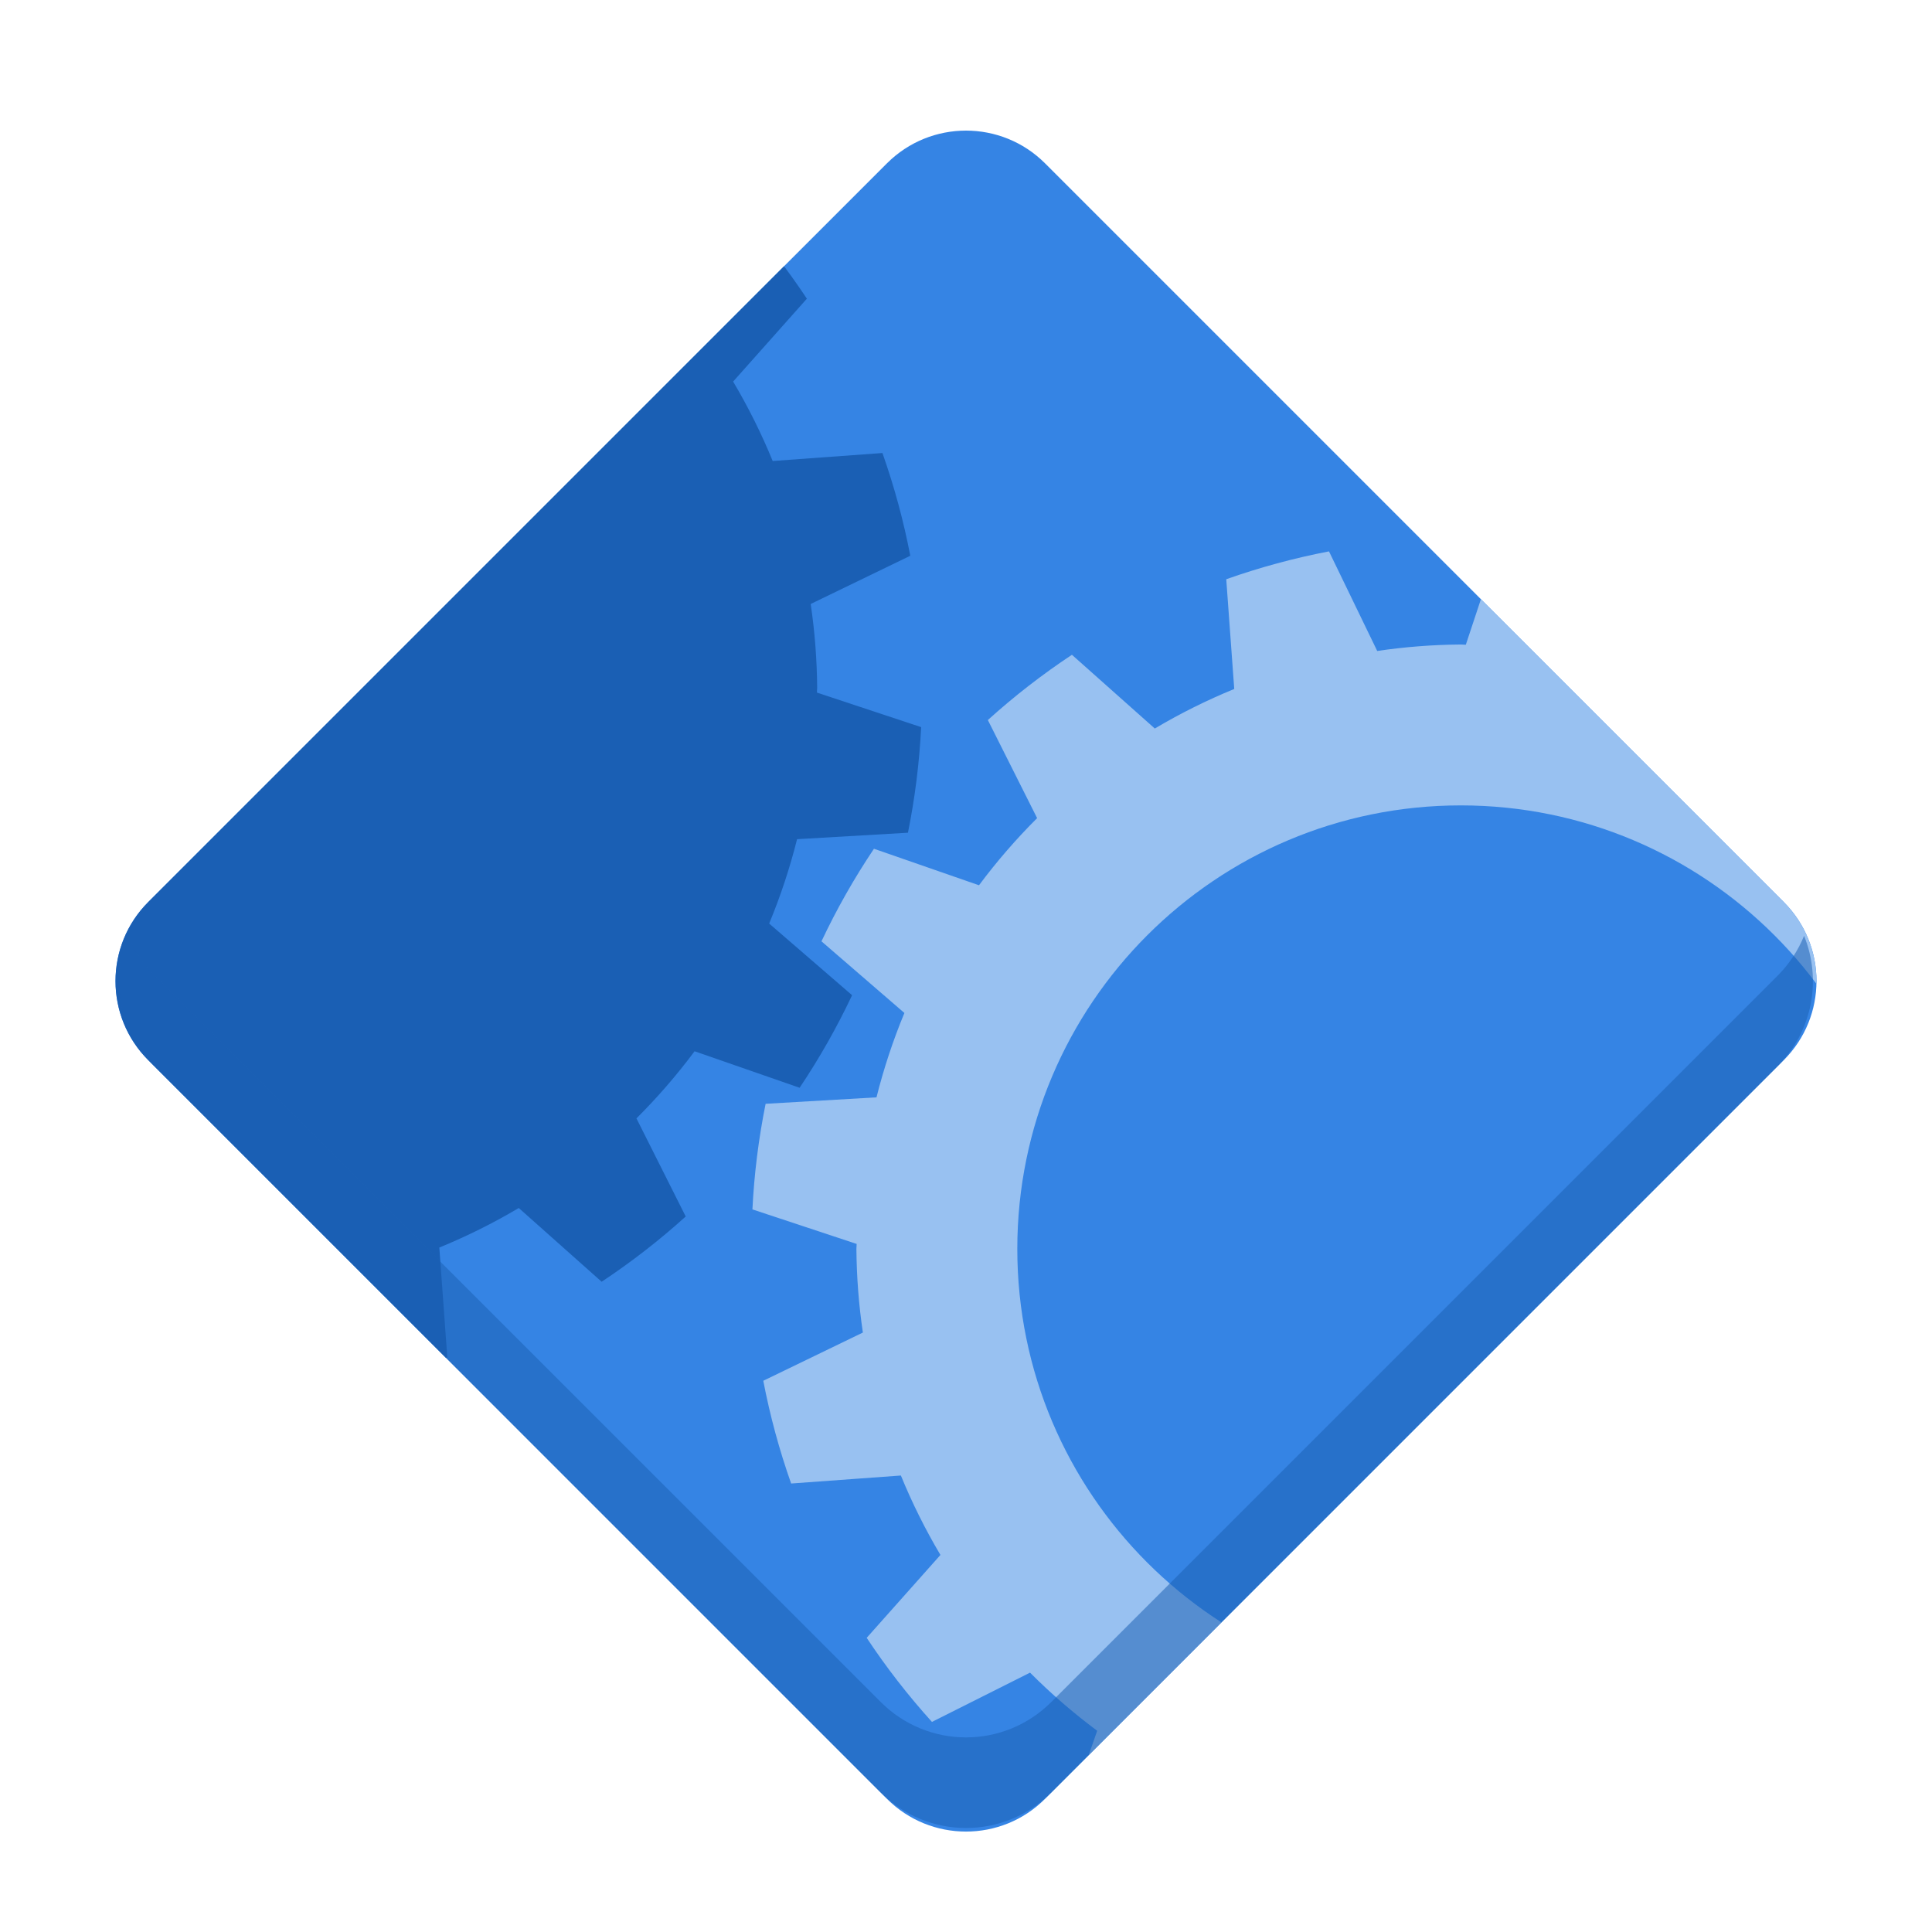
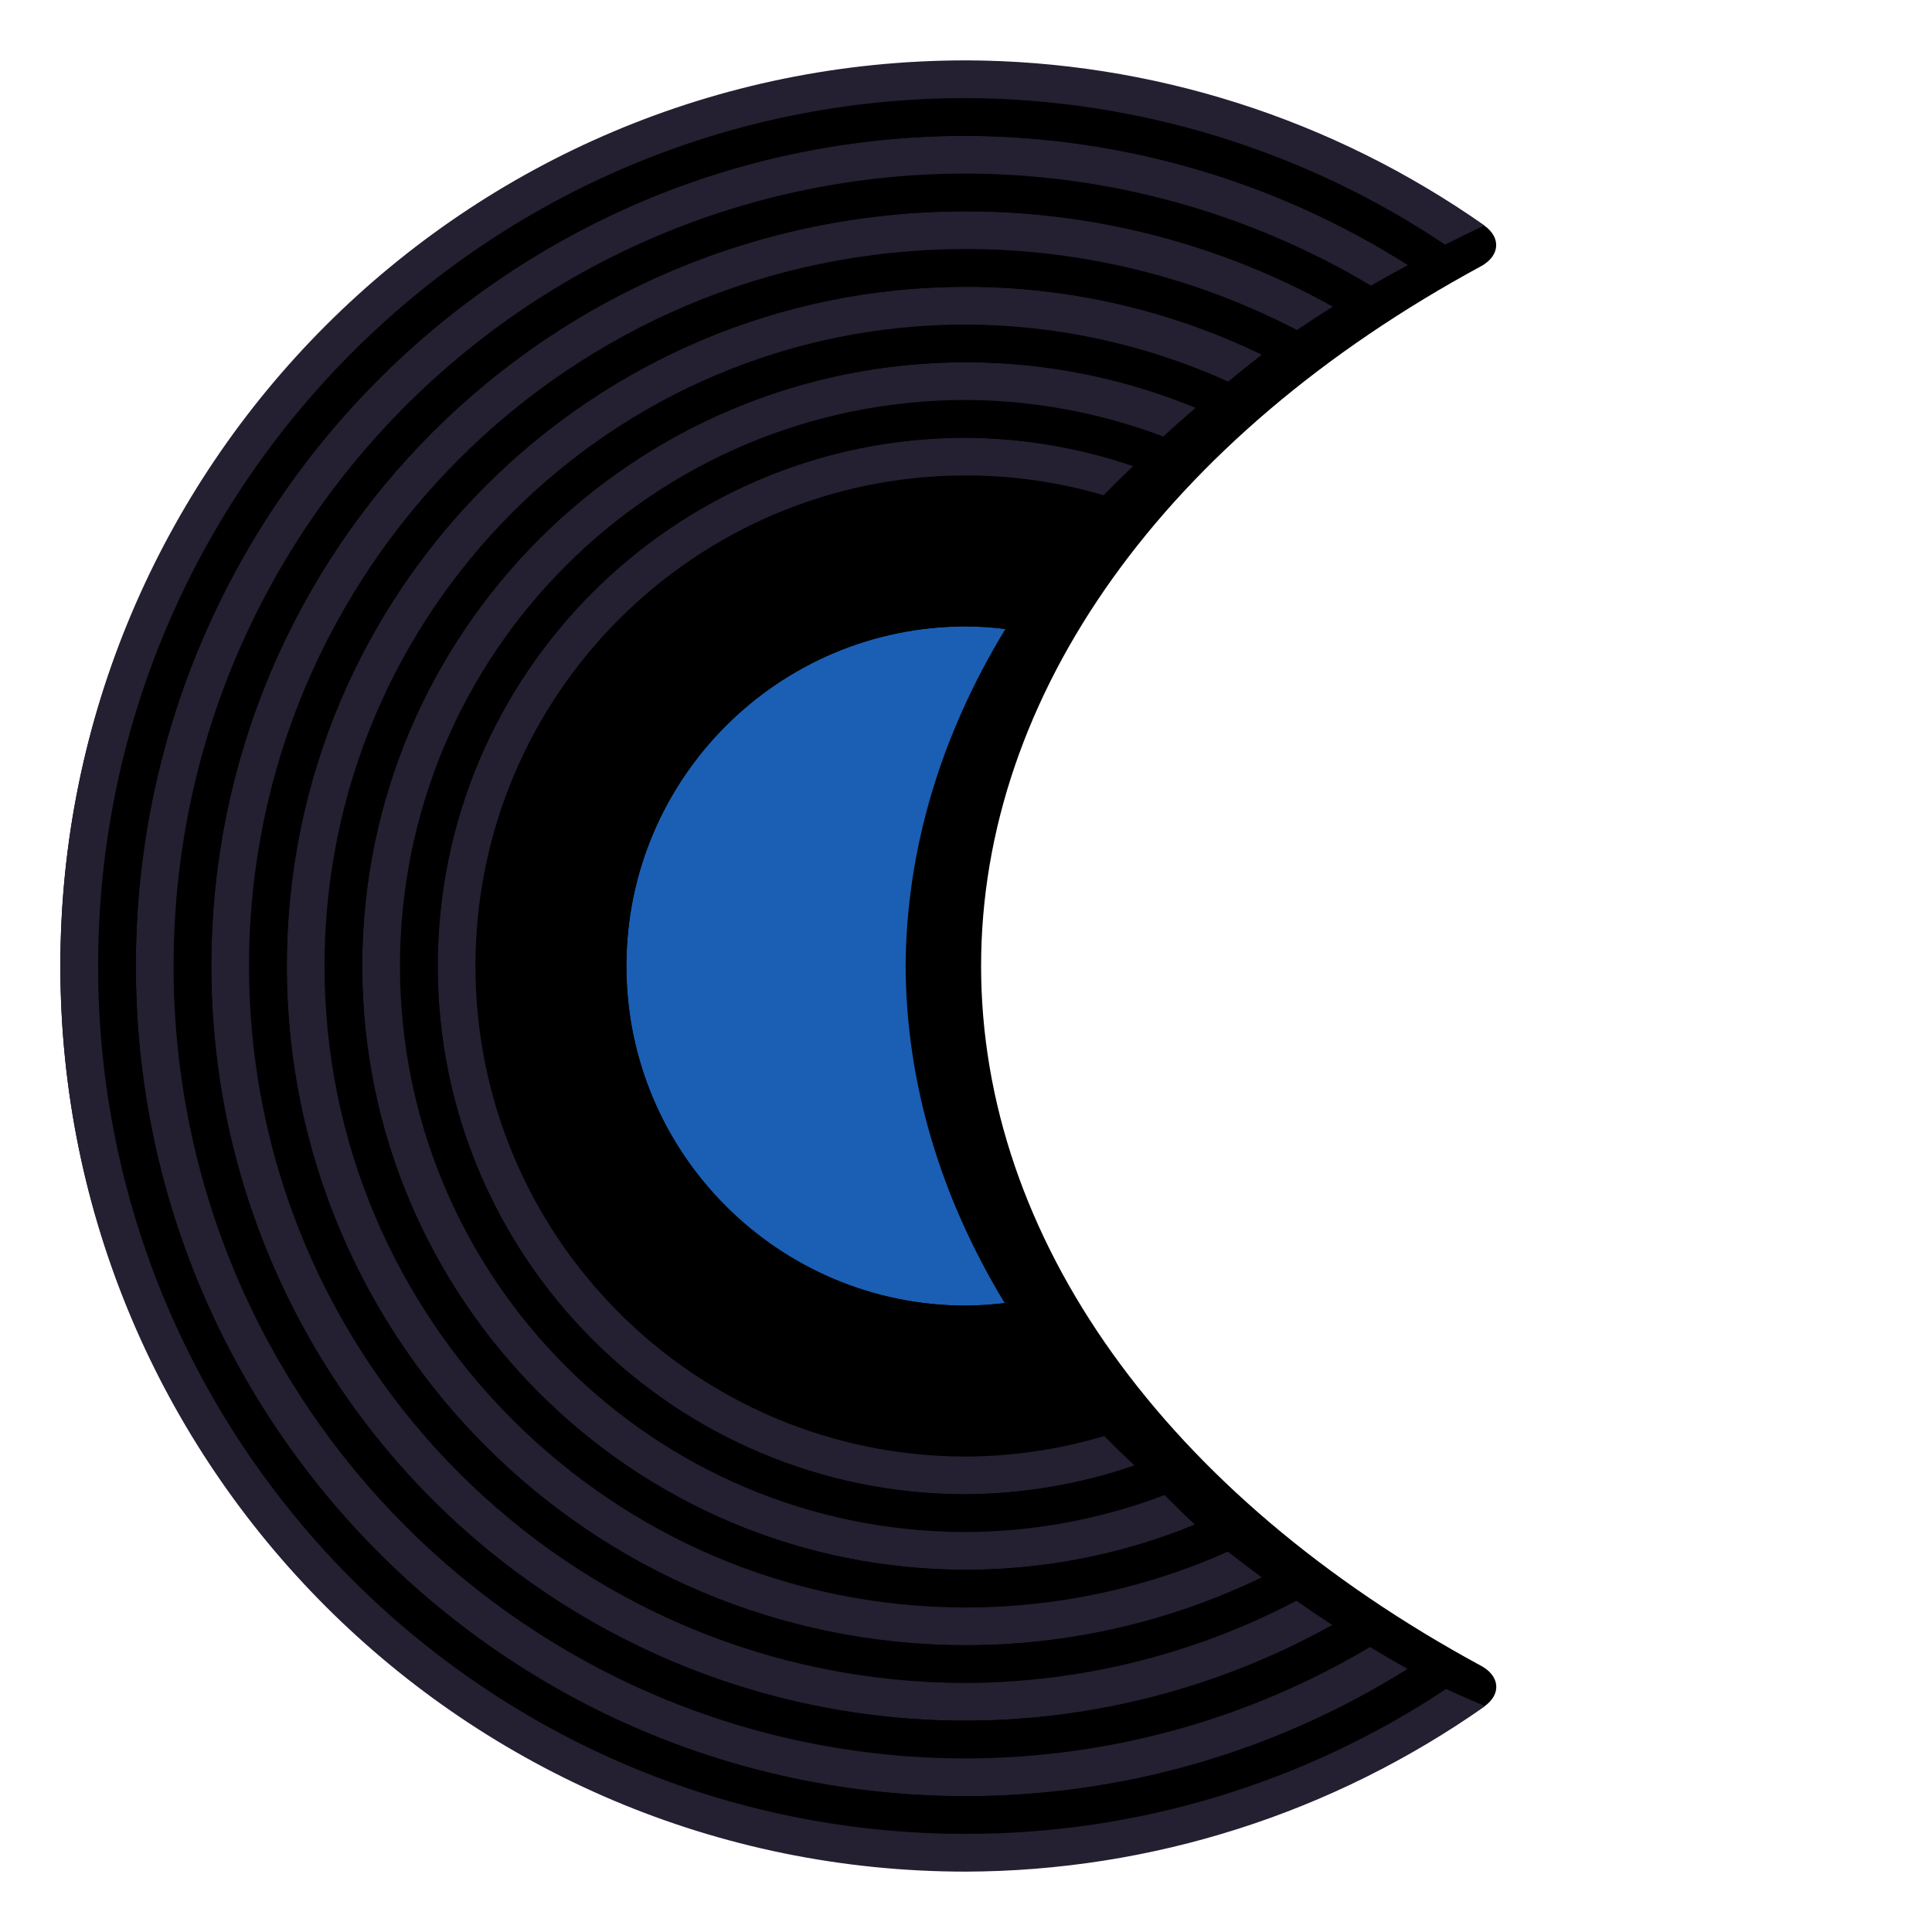
- <svg xmlns="http://www.w3.org/2000/svg" width="33.75mm" height="33.75mm" viewBox="0 0 33.75 33.75" version="1.1" id="svg974">
-   <defs id="defs968">
-     <clipPath clipPathUnits="userSpaceOnUse" id="clipPath18689">
-       <rect clip-path="none" transform="rotate(45)" ry="32" rx="32" y="123.999" x="486.037" height="362.943" width="362.943" id="rect18691" style="display:inline;opacity:1;vector-effect:none;fill:#4a86cf;fill-opacity:1;stroke:none;stroke-width:26.067;stroke-linecap:butt;stroke-linejoin:miter;stroke-miterlimit:4;stroke-dasharray:none;stroke-dashoffset:0;stroke-opacity:1;marker:none;marker-start:none;marker-mid:none;marker-end:none;paint-order:normal;enable-background:new" />
-     </clipPath>
-     <clipPath clipPathUnits="userSpaceOnUse" id="clipPath18689-3">
-       <rect clip-path="none" transform="rotate(45)" ry="32" rx="32" y="123.999" x="486.037" height="362.943" width="362.943" id="rect18691-6" style="display:inline;opacity:1;vector-effect:none;fill:#4a86cf;fill-opacity:1;stroke:none;stroke-width:26.067;stroke-linecap:butt;stroke-linejoin:miter;stroke-miterlimit:4;stroke-dasharray:none;stroke-dashoffset:0;stroke-opacity:1;marker:none;marker-start:none;marker-mid:none;marker-end:none;paint-order:normal;enable-background:new" />
-     </clipPath>
-   </defs>
-   <g id="layer1" transform="translate(-61.81982,-103.944)">
-     <g transform="matrix(0.2636723,0,0,0.2636723,61.81982,-529.397)" style="display:inline;stroke-width:0.25;enable-background:new" id="g1836">
-       <g transform="matrix(0.25,0,0,0.25,0,2295)" id="g18818" style="stroke-width:0.25">
-         <g style="stroke-width:0.27" transform="matrix(0.9260519,0,0,0.9260519,18.93073,50.87633)" id="g18590">
-           <g style="stroke-width:0.27" id="g18681" clip-path="url(#clipPath18689-3)">
-             <rect style="opacity:1;vector-effect:none;fill:#3584e4;fill-opacity:1;stroke:none;stroke-width:8.221;stroke-linecap:butt;stroke-linejoin:miter;stroke-miterlimit:4;stroke-dasharray:none;stroke-dashoffset:0;stroke-opacity:1;marker:none;marker-start:none;marker-mid:none;marker-end:none;paint-order:normal" id="rect18571" width="424" height="424" x="458.337" y="90.642" rx="10.092" ry="10.092" transform="matrix(0.6052817,0.6052817,-0.6052817,0.6052817,33.44063,99.07363)" clip-path="none" />
-             <circle style="opacity:1;vector-effect:none;fill:#f66151;fill-opacity:1;stroke:none;stroke-width:7.037;stroke-linecap:butt;stroke-linejoin:miter;stroke-miterlimit:4;stroke-dasharray:none;stroke-dashoffset:0;stroke-opacity:1;marker:none;marker-start:none;marker-mid:none;marker-end:none;paint-order:normal" id="path18706" cx="0" cy="0" r="0" transform="translate(0,-212)" />
-             <circle style="opacity:1;vector-effect:none;fill:#f66151;fill-opacity:1;stroke:none;stroke-width:7.037;stroke-linecap:butt;stroke-linejoin:miter;stroke-miterlimit:4;stroke-dasharray:none;stroke-dashoffset:0;stroke-opacity:1;marker:none;marker-start:none;marker-mid:none;marker-end:none;paint-order:normal" id="path18708" cx="0" cy="0" r="0" transform="translate(0,-212)" />
-             <path style="display:inline;opacity:1;vector-effect:none;fill:#98c1f1;fill-opacity:1;stroke:none;stroke-width:7.037;stroke-linecap:butt;stroke-linejoin:miter;stroke-miterlimit:4;stroke-dasharray:none;stroke-dashoffset:0;stroke-opacity:1;marker:none;marker-start:none;marker-mid:none;marker-end:none;paint-order:normal;enable-background:new" d="m 408.92,561.918 -9.886,29.829 a 172.971,172.971 0 0 0 -1.427,-0.071 172.971,172.971 0 0 0 -23.929,1.852 l -13.801,-28.501 a 203.293,203.293 0 0 0 -29.401,7.972 l 2.286,31.405 a 172.971,172.971 0 0 0 -22.732,11.319 l -23.718,-21.103 a 203.293,203.293 0 0 0 -24.059,18.674 l 14.099,28.073 a 172.971,172.971 0 0 0 -16.636,19.211 l -30.058,-10.448 a 203.293,203.293 0 0 0 -15.017,26.488 l 23.73,20.507 a 172.971,172.971 0 0 0 -7.985,24.143 l -31.73,1.849 a 203.293,203.293 0 0 0 -3.778,30.217 l 29.829,9.886 a 172.971,172.971 0 0 0 -0.071,1.427 172.971,172.971 0 0 0 1.852,23.929 l -28.501,13.801 a 203.293,203.293 0 0 0 7.972,29.401 l 31.405,-2.286 a 172.971,172.971 0 0 0 11.319,22.732 l -21.103,23.718 a 203.293,203.293 0 0 0 18.674,24.059 l 28.073,-14.099 a 172.971,172.971 0 0 0 19.211,16.636 l -10.448,30.058 a 203.293,203.293 0 0 0 26.488,15.017 l 20.507,-23.73 a 172.971,172.971 0 0 0 24.143,7.985 l 1.849,31.73 a 203.293,203.293 0 0 0 30.217,3.778 l 9.886,-29.829 a 172.971,172.971 0 0 0 1.427,0.071 172.971,172.971 0 0 0 23.929,-1.852 l 13.801,28.501 a 203.293,203.293 0 0 0 29.401,-7.972 l -2.286,-31.405 a 172.971,172.971 0 0 0 22.732,-11.319 l 23.718,21.103 A 203.293,203.293 0 0 0 532.96,916 l -14.099,-28.073 a 172.971,172.971 0 0 0 16.636,-19.211 l 30.058,10.448 a 203.293,203.293 0 0 0 15.017,-26.488 l -23.73,-20.507 a 172.971,172.971 0 0 0 7.985,-24.143 l 31.73,-1.849 a 203.293,203.293 0 0 0 3.778,-30.217 l -29.829,-9.886 a 172.971,172.971 0 0 0 0.071,-1.427 172.971,172.971 0 0 0 -1.852,-23.929 l 28.501,-13.801 a 203.293,203.293 0 0 0 -7.972,-29.401 l -31.405,2.286 a 172.971,172.971 0 0 0 -11.319,-22.732 l 21.103,-23.718 a 203.293,203.293 0 0 0 -18.674,-24.059 l -28.073,14.099 a 172.971,172.971 0 0 0 -19.211,-16.636 l 10.448,-30.058 A 203.293,203.293 0 0 0 485.636,581.681 l -20.507,23.73 a 172.971,172.971 0 0 0 -24.143,-7.985 l -1.849,-31.73 a 203.293,203.293 0 0 0 -30.217,-3.778 z M 397.607,637.722 A 126.926,126.926 0 0 1 524.532,764.647 126.926,126.926 0 0 1 397.607,891.572 126.926,126.926 0 0 1 270.682,764.647 126.926,126.926 0 0 1 397.607,637.722 Z" id="path18717-4" />
-             <path id="path18758" d="m 51.748,401.284 -9.886,29.829 c -0.476,-0.026 -0.951,-0.05 -1.427,-0.071 -8.01,0.062 -16.005,0.681 -23.929,1.852 L 2.706,404.392 c -9.986,1.918 -19.814,4.583 -29.401,7.972 l 2.286,31.405 c -7.844,3.211 -15.442,6.994 -22.732,11.319 l -23.718,-21.103 c -8.475,5.614 -16.518,11.857 -24.059,18.674 l 14.099,28.073 c -6.009,5.987 -11.569,12.408 -16.636,19.211 l -30.058,-10.448 c -5.661,8.442 -10.68,17.296 -15.017,26.488 l 23.73,20.507 c -3.25,7.841 -5.919,15.91 -7.985,24.143 l -31.73,1.849 c -2.013,9.964 -3.276,20.064 -3.778,30.217 l 29.829,9.886 c -0.026,0.476 -0.05,0.951 -0.071,1.427 0.062,8.01 0.681,16.005 1.852,23.929 l -28.501,13.801 c 1.918,9.986 4.583,19.814 7.972,29.401 l 31.405,-2.286 c 3.211,7.844 6.994,15.442 11.319,22.732 l -21.103,23.718 c 5.614,8.475 11.857,16.518 18.674,24.059 l 28.073,-14.099 c 5.987,6.009 12.408,11.569 19.211,16.636 l -10.448,30.058 c 8.442,5.661 17.296,10.68 26.488,15.017 l 20.507,-23.73 c 7.841,3.25 15.91,5.919 24.143,7.985 l 1.849,31.73 c 9.964,2.013 20.064,3.276 30.217,3.778 l 9.886,-29.829 c 0.476,0.026 0.951,0.05 1.427,0.071 8.01,-0.062 16.005,-0.681 23.929,-1.852 l 13.801,28.501 c 9.986,-1.918 19.814,-4.583 29.401,-7.972 l -2.286,-31.405 c 7.844,-3.211 15.442,-6.994 22.732,-11.319 l 23.718,21.103 c 8.475,-5.614 16.518,-11.857 24.059,-18.674 l -14.099,-28.073 c 6.009,-5.987 11.569,-12.408 16.636,-19.211 l 30.058,10.448 c 5.661,-8.442 10.68,-17.296 15.017,-26.488 l -23.73,-20.507 c 3.25,-7.841 5.919,-15.91 7.985,-24.143 l 31.73,-1.849 c 2.013,-9.964 3.276,-20.064 3.778,-30.217 l -29.829,-9.886 c 0.026,-0.476 0.05,-0.951 0.071,-1.427 -0.062,-8.01 -0.681,-16.005 -1.852,-23.929 l 28.501,-13.801 c -1.918,-9.986 -4.583,-19.814 -7.972,-29.401 l -31.405,2.286 c -3.211,-7.844 -6.994,-15.442 -11.319,-22.732 l 21.103,-23.718 c -5.614,-8.475 -11.857,-16.518 -18.674,-24.059 l -28.073,14.099 c -5.987,-6.009 -12.408,-11.569 -19.211,-16.636 l 10.448,-30.058 c -8.442,-5.661 -17.296,-10.68 -26.488,-15.017 l -20.507,23.73 c -7.841,-3.25 -15.91,-5.919 -24.143,-7.985 l -1.849,-31.73 c -9.964,-2.013 -20.064,-3.276 -30.217,-3.778 z" style="display:inline;opacity:1;vector-effect:none;fill:#1a5fb4;fill-opacity:1;stroke:none;stroke-width:7.037;stroke-linecap:butt;stroke-linejoin:miter;stroke-miterlimit:4;stroke-dasharray:none;stroke-dashoffset:0;stroke-opacity:1;marker:none;marker-start:none;marker-mid:none;marker-end:none;paint-order:normal;enable-background:new" />
-           </g>
-         </g>
-         <path style="display:inline;opacity:0.534;vector-effect:none;fill:#1a5fb4;fill-opacity:1;stroke:none;stroke-width:1.629;stroke-linecap:butt;stroke-linejoin:miter;stroke-miterlimit:4;stroke-dasharray:none;stroke-dashoffset:0;stroke-opacity:1;marker:none;marker-start:none;marker-mid:none;marker-end:none;paint-order:normal;enable-background:new" clip-path="none" d="m 8.477,2676 c -1.171,2.887 -0.583,6.308 1.766,8.656 l 48.102,48.102 c 3.134,3.134 8.179,3.134 11.312,0 l 48.102,-48.102 c 2.348,-2.348 2.937,-5.77 1.766,-8.656 -0.392,0.966 -0.98,1.871 -1.766,2.656 l -48.102,48.102 c -3.134,3.134 -8.179,3.134 -11.312,0 L 10.242,2678.656 C 9.457,2677.871 8.868,2676.965 8.477,2676 Z" transform="matrix(4,0,0,4,0,-10028)" id="rect18571-6" />
-       </g>
-       <rect y="2402" x="-1.5000001e-06" height="128" width="128" id="rect9125-7-2" style="display:inline;opacity:1;vector-effect:none;fill:none;fill-opacity:1;stroke:none;stroke-width:1.25;stroke-linecap:butt;stroke-linejoin:miter;stroke-miterlimit:4;stroke-dasharray:none;stroke-dashoffset:0;stroke-opacity:1;marker:none;marker-start:none;marker-mid:none;marker-end:none;paint-order:normal;enable-background:new" />
-     </g>
-   </g>
+ <svg xmlns="http://www.w3.org/2000/svg" height="128px" viewBox="0 0 128 128" width="128px">
+   <path d="m 64 4.176 c -33.137 0 -60 26.785 -60 59.824 s 26.863 59.824 60 59.824 c 12.297 0 24.273 -3.766 34.324 -10.758 c 1.164 -0.809 1.051 -2.023 -0.195 -2.699 c -20.926 -11.34 -33.129 -28.355 -33.129 -46.367 c 0 -18.008 12.199 -35.023 33.117 -46.359 c 1.25 -0.68 1.367 -1.902 0.195 -2.715 c -10.047 -6.988 -22.02 -10.75 -34.312 -10.75 z m 0 0" />
+   <path d="m 66.562 86.332 c -4.305 -7.098 -6.531 -14.676 -6.562 -22.332 c 0.047 -7.656 2.289 -15.234 6.609 -22.328 c -0.863 -0.109 -1.738 -0.164 -2.609 -0.172 c -12.426 0 -22.5 10.074 -22.5 22.5 s 10.074 22.5 22.5 22.5 c 0.855 -0.008 1.711 -0.062 2.562 -0.168 z m 0 0" fill="#1a5fb4" />
+   <path d="m 73.16 95.141 c -2.559 -2.812 -4.766 -5.758 -6.598 -8.809 c -0.852 0.105 -1.707 0.16 -2.562 0.168 c -12.426 0 -22.5 -10.074 -22.5 -22.5 s 10.074 -22.5 22.5 -22.5 c 0.871 0.008 1.746 0.062 2.609 0.172 c 1.801 -3.07 3.98 -6.035 6.508 -8.867 c -2.961 -0.863 -6.031 -1.305 -9.117 -1.305 c -17.949 0 -32.5 14.551 -32.5 32.5 s 14.551 32.5 32.5 32.5 c 3.102 -0.016 6.188 -0.473 9.16 -1.363 z m 0 0" />
+   <path d="m 75.16 97.094 c -0.688 -0.645 -1.352 -1.293 -2 -1.953 c -2.973 0.887 -6.059 1.344 -9.16 1.359 c -17.949 0 -32.5 -14.551 -32.5 -32.5 s 14.551 -32.5 32.5 -32.5 c 3.086 0 6.156 0.441 9.117 1.309 c 0.637 -0.652 1.289 -1.297 1.961 -1.93 c -3.566 -1.219 -7.309 -1.852 -11.078 -1.879 c -19.328 0 -35 15.672 -35 35 s 15.672 35 35 35 c 3.801 -0.027 7.566 -0.668 11.16 -1.906 z m 0 0" fill="#241f31" />
+   <path d="m 77.156 99.051 c -0.684 -0.645 -1.348 -1.297 -1.996 -1.957 c -3.594 1.238 -7.359 1.879 -11.16 1.906 c -19.328 0 -35 -15.672 -35 -35 s 15.672 -35 35 -35 c 3.77 0.027 7.512 0.66 11.078 1.879 c 0.645 -0.66 1.309 -1.316 1.988 -1.957 c -4.176 -1.582 -8.602 -2.398 -13.066 -2.422 c -20.711 0 -37.5 16.789 -37.5 37.5 s 16.789 37.5 37.5 37.5 c 4.496 -0.02 8.953 -0.852 13.156 -2.449 z m 0 0" />
+   <path d="m 79.164 101.012 c -0.688 -0.645 -1.355 -1.301 -2.008 -1.961 c -4.203 1.598 -8.66 2.43 -13.156 2.449 c -20.711 0 -37.5 -16.789 -37.5 -37.5 s 16.789 -37.5 37.5 -37.5 c 4.465 0.023 8.891 0.84 13.066 2.422 c 0.699 -0.645 1.418 -1.281 2.152 -1.906 c -4.824 -1.988 -9.996 -3.012 -15.219 -3.016 c -22.09 0 -40 17.91 -40 40 s 17.91 40 40 40 c 5.203 0 10.352 -1.016 15.164 -2.988 z m 0 0" fill="#241f31" />
+   <path d="m 81.348 102.801 c -0.746 -0.586 -1.473 -1.184 -2.184 -1.789 c -4.812 1.973 -9.961 2.988 -15.164 2.988 c -22.09 0 -40 -17.91 -40 -40 s 17.91 -40 40 -40 c 5.223 0.004 10.395 1.027 15.219 3.016 c 0.703 -0.586 1.422 -1.164 2.156 -1.73 c -5.457 -2.473 -11.379 -3.762 -17.375 -3.785 c -23.473 0 -42.5 19.027 -42.5 42.5 s 19.027 42.5 42.5 42.5 c 5.977 0 11.891 -1.262 17.348 -3.699 z m 0 0" />
+   <path d="m 83.602 104.508 c -0.766 -0.562 -1.52 -1.129 -2.254 -1.707 c -5.457 2.438 -11.371 3.699 -17.348 3.699 c -23.473 0 -42.5 -19.027 -42.5 -42.5 s 19.027 -42.5 42.5 -42.5 c 5.996 0.023 11.918 1.312 17.375 3.785 c 0.727 -0.609 1.469 -1.203 2.227 -1.789 c -6.109 -2.961 -12.812 -4.496 -19.602 -4.496 c -24.852 0 -45 20.148 -45 45 s 20.148 45 45 45 c 6.789 0 13.492 -1.535 19.602 -4.492 z m 0 0" fill="#241f31" />
+   <path d="m 85.891 106.055 c -0.777 -0.508 -1.539 -1.023 -2.289 -1.547 c -6.109 2.957 -12.812 4.492 -19.602 4.492 c -24.852 0 -45 -20.148 -45 -45 s 20.148 -45 45 -45 c 6.789 0 13.492 1.535 19.602 4.496 c 0.762 -0.555 1.535 -1.098 2.324 -1.633 c -6.77 -3.523 -14.293 -5.363 -21.926 -5.363 c -26.234 0 -47.5 21.266 -47.5 47.5 s 21.266 47.5 47.5 47.5 c 7.629 -0.031 15.137 -1.898 21.891 -5.445 z m 0 0" />
+   <path d="m 88.266 107.664 c -0.805 -0.527 -1.598 -1.066 -2.375 -1.609 c -6.754 3.547 -14.262 5.414 -21.891 5.445 c -26.234 0 -47.5 -21.266 -47.5 -47.5 s 21.266 -47.5 47.5 -47.5 c 7.633 0 15.156 1.84 21.926 5.363 c 0.781 -0.527 1.578 -1.047 2.387 -1.551 c -7.434 -4.141 -15.801 -6.312 -24.312 -6.312 c -27.613 0 -50 22.387 -50 50 s 22.387 50 50 50 c 8.496 -0.016 16.848 -2.199 24.266 -6.336 z m 0 0" fill="#241f31" />
+   <path d="m 90.766 109.121 c -0.844 -0.477 -1.68 -0.961 -2.5 -1.457 c -7.418 4.137 -15.77 6.32 -24.266 6.336 c -27.613 0 -50 -22.387 -50 -50 s 22.387 -50 50 -50 c 8.512 0 16.879 2.172 24.312 6.312 c 0.828 -0.477 1.668 -0.938 2.516 -1.391 c -8.109 -4.844 -17.379 -7.406 -26.828 -7.422 c -28.996 0 -52.5 23.504 -52.5 52.5 s 23.504 52.5 52.5 52.5 c 9.422 -0.012 18.668 -2.562 26.766 -7.379 z m 0 0" />
+   <path d="m 93.258 110.574 c -0.844 -0.477 -1.672 -0.961 -2.492 -1.453 c -8.098 4.816 -17.344 7.367 -26.766 7.379 c -28.996 0 -52.5 -23.504 -52.5 -52.5 s 23.504 -52.5 52.5 -52.5 c 9.449 0.016 18.719 2.578 26.828 7.422 c 0.809 -0.465 1.629 -0.918 2.457 -1.359 c -8.758 -5.559 -18.91 -8.527 -29.285 -8.562 c -30.375 0 -55 24.625 -55 55 s 24.625 55 55 55 c 10.352 0 20.492 -2.922 29.258 -8.426 z m 0 0" fill="#241f31" />
+   <path d="m 95.805 111.902 c -0.859 -0.434 -1.711 -0.875 -2.547 -1.328 c -8.766 5.504 -18.906 8.426 -29.258 8.426 c -30.375 0 -55 -24.625 -55 -55 s 24.625 -55 55 -55 c 10.375 0.035 20.527 3.004 29.285 8.562 c 0.809 -0.461 1.629 -0.914 2.457 -1.355 c -9.395 -6.289 -20.438 -9.664 -31.742 -9.707 c -31.758 0 -57.5 25.742 -57.5 57.5 s 25.742 57.5 57.5 57.5 c 11.316 0 22.379 -3.34 31.805 -9.598 z m 0 0" />
+   <path d="m 64 4 c -33.137 0 -60 26.863 -60 60 s 26.863 60 60 60 c 12.316 -0.039 24.32 -3.871 34.383 -10.965 c -0.867 -0.367 -1.727 -0.746 -2.578 -1.133 c -9.426 6.258 -20.488 9.598 -31.805 9.598 c -31.758 0 -57.5 -25.742 -57.5 -57.5 s 25.742 -57.5 57.5 -57.5 c 11.305 0.043 22.348 3.418 31.742 9.707 c 0.855 -0.434 1.723 -0.855 2.598 -1.27 c -10.055 -7.078 -22.043 -10.898 -34.34 -10.938 z m 0 0" fill="#241f31" />
</svg>
